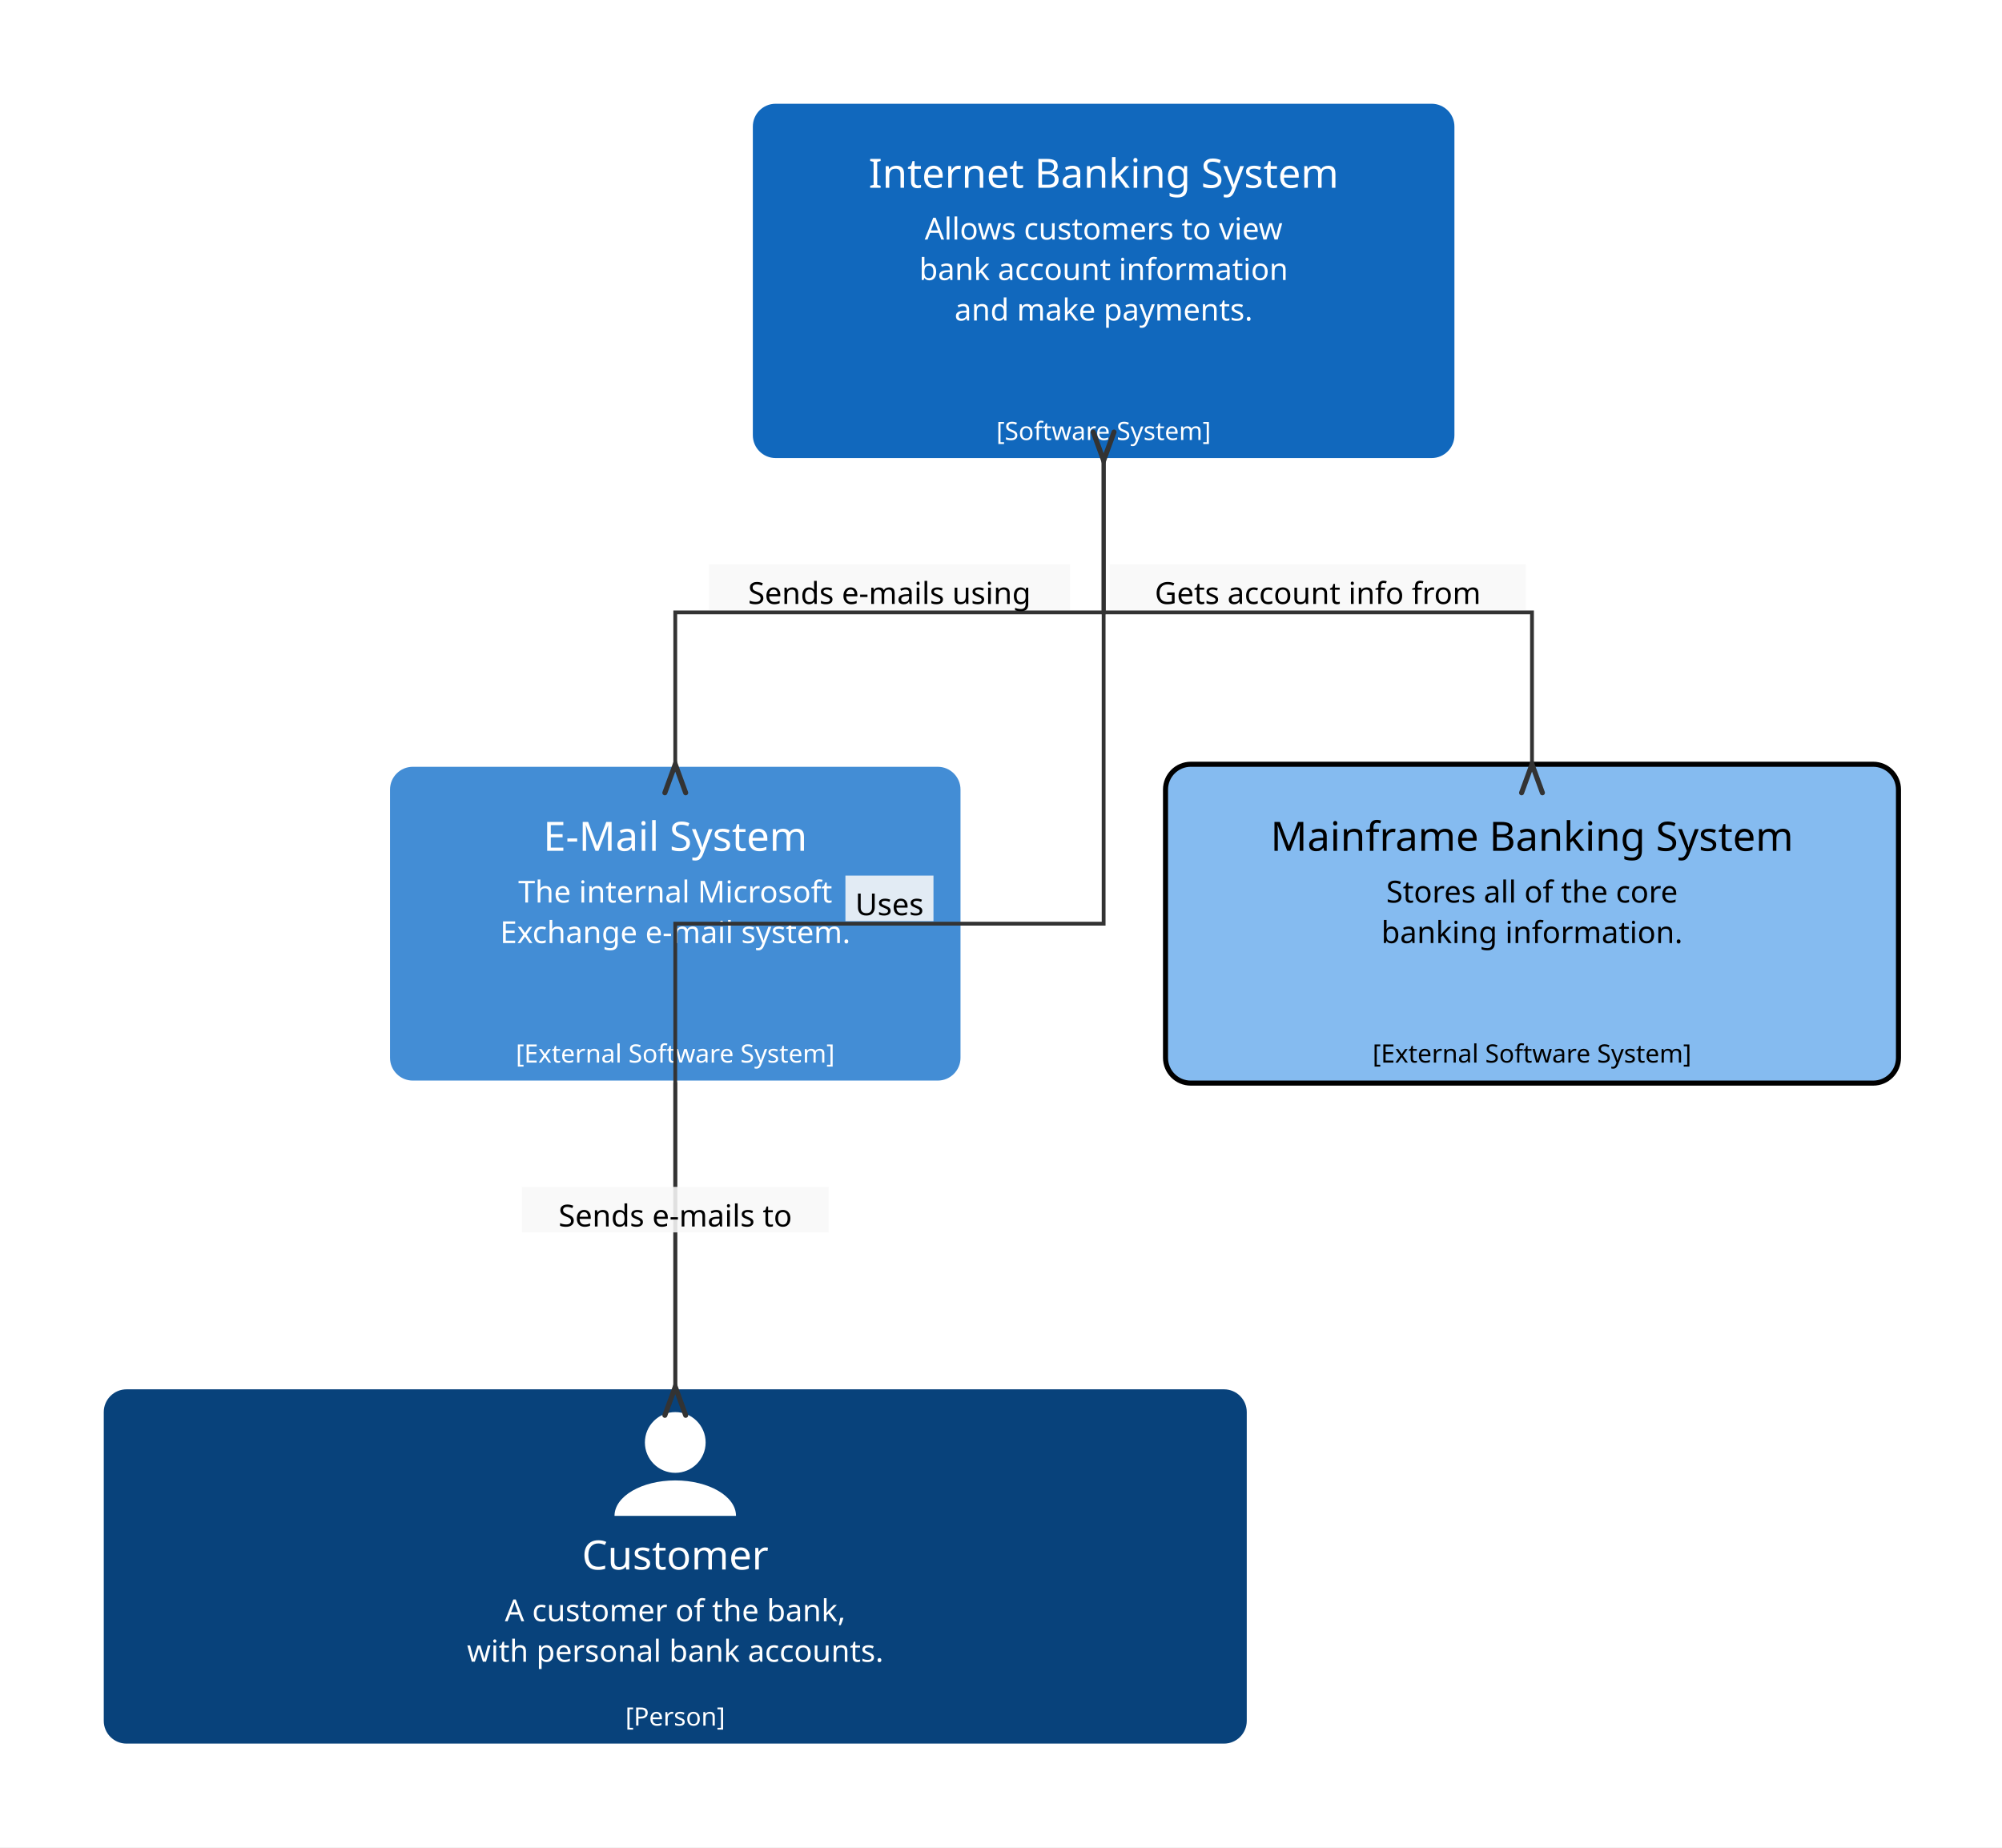
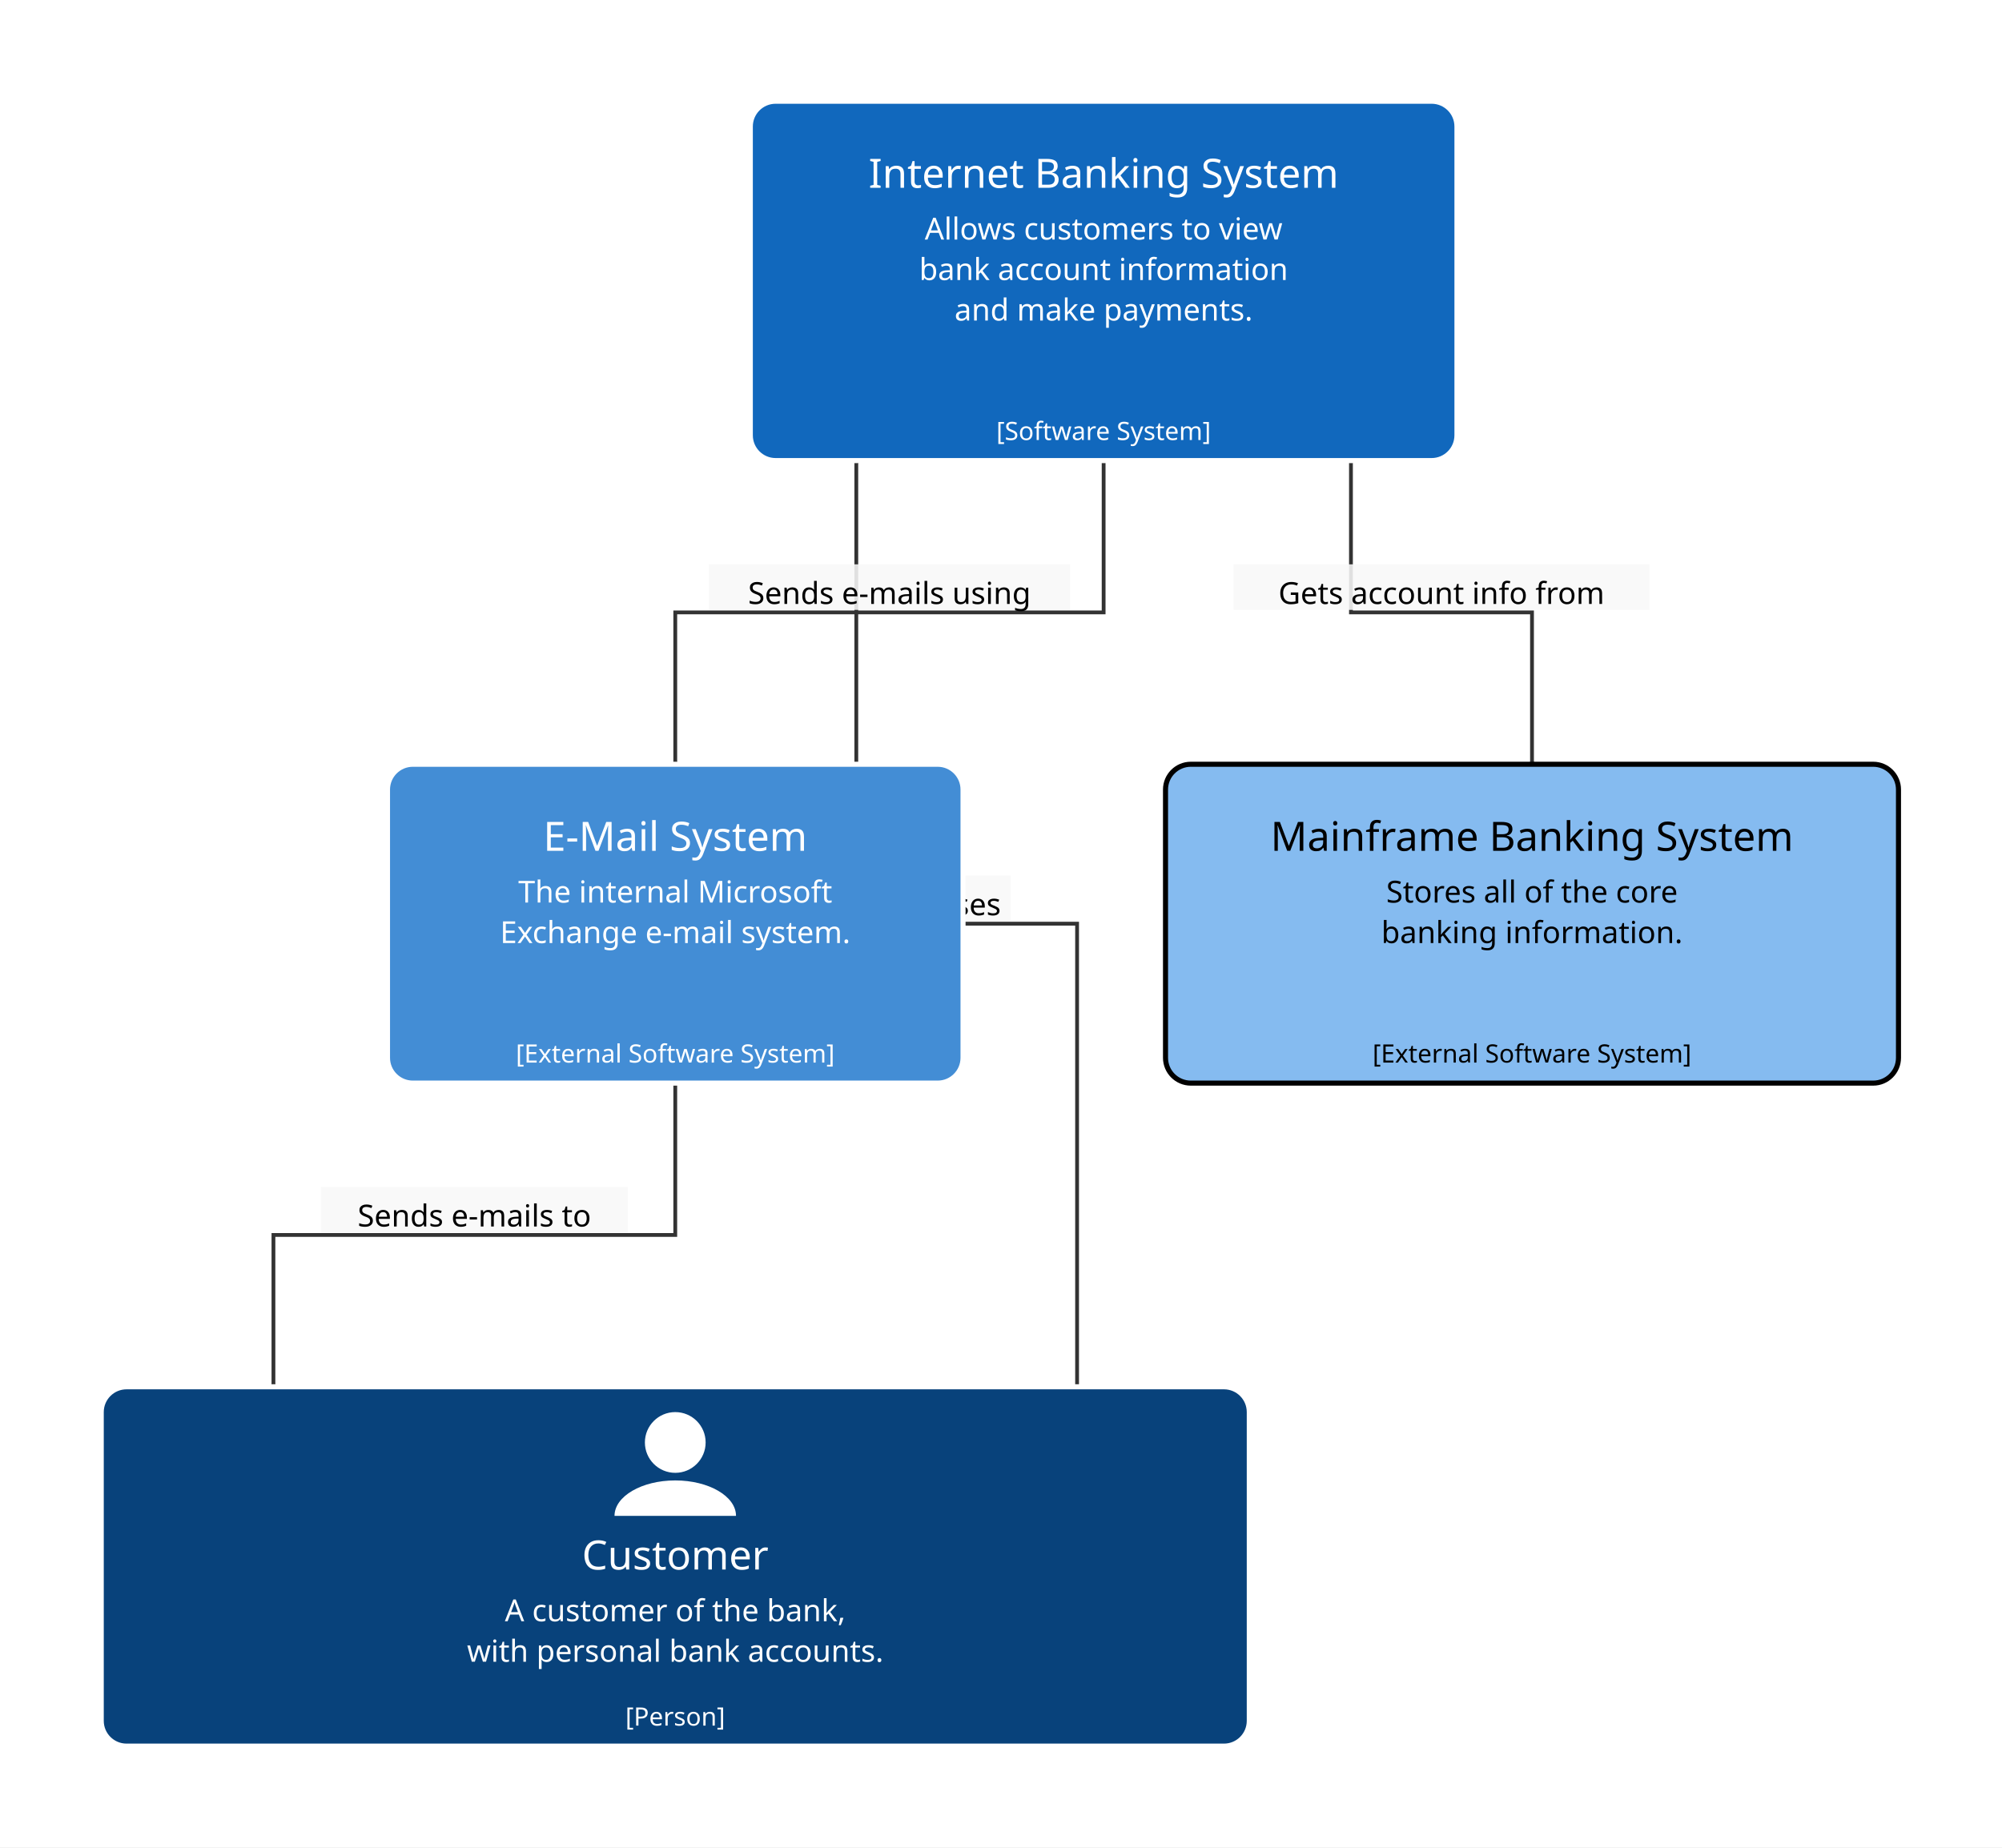
<svg xmlns="http://www.w3.org/2000/svg" width="791" height="730" viewBox="0 0 791 730">
  <rect width="791" height="730" fill="#fff" />
+   <path d="M425.56,548.00L425.56,365.00L338.33,365.00L338.33,182.00" fill="none" stroke="rgb(51,51,51)" stroke-width="1.50" stroke-linecap="round" />
+   <path d="M334.22,170.73L338.33,182.00L342.44,170.73" fill="none" stroke="rgb(51,51,51)" stroke-width="2.00" stroke-linecap="round" />
+   <path d="M364.55,346.00L399.34,346.00L399.34,364.00L364.55,364.00Z" fill="rgba(248,248,248,0.878)" stroke="none" />
+   <text x="381.94" y="357.00" fill="rgb(0,0,0)" font-family="&quot;Nunito&quot;, sans-serif" font-size="12.0" text-anchor="middle" dominant-baseline="central">Uses</text>
+   <path d="M436.05,182.00L436.05,242.00L266.80,242.00L266.80,302.00" fill="none" stroke="rgb(51,51,51)" stroke-width="1.50" stroke-linecap="round" />
+   <path d="M270.91,313.27L266.80,302.00L262.69,313.27" fill="none" stroke="rgb(51,51,51)" stroke-width="2.00" stroke-linecap="round" />
+   <path d="M280.03,223.00L422.82,223.00L422.82,241.00L280.03,241.00Z" fill="rgba(248,248,248,0.878)" stroke="none" />
+   <text x="351.43" y="234.00" fill="rgb(0,0,0)" font-family="&quot;Nunito&quot;, sans-serif" font-size="12.0" text-anchor="middle" dominant-baseline="central">Sends e-mails using</text>
+   <path d="M533.77,182.00L533.77,242.00L605.30,242.00L605.30,302.00" fill="none" stroke="rgb(51,51,51)" stroke-width="1.50" stroke-linecap="round" />
+   <path d="M609.41,313.27L605.30,302.00L601.19,313.27" fill="none" stroke="rgb(51,51,51)" stroke-width="2.00" stroke-linecap="round" />
+   <path d="M487.33,223.00L651.74,223.00L651.74,241.00L487.33,241.00Z" fill="rgba(248,248,248,0.878)" stroke="none" />
+   <text x="569.53" y="234.00" fill="rgb(0,0,0)" font-family="&quot;Nunito&quot;, sans-serif" font-size="12.0" text-anchor="middle" dominant-baseline="central">Gets account info from</text>
+   <path d="M266.80,428.00L266.80,488.00L108.04,488.00L108.04,548.00" fill="none" stroke="rgb(51,51,51)" stroke-width="1.50" stroke-linecap="round" />
+   <path d="M112.15,559.27L108.04,548.00L103.93,559.27" fill="none" stroke="rgb(51,51,51)" stroke-width="2.00" stroke-linecap="round" />
+   <path d="M126.82,469.00L248.02,469.00L248.02,487.00L126.82,487.00Z" fill="rgba(248,248,248,0.878)" stroke="none" />
+   <text x="187.42" y="480.00" fill="rgb(0,0,0)" font-family="&quot;Nunito&quot;, sans-serif" font-size="12.0" text-anchor="middle" dominant-baseline="central">Sends e-mails to</text>
  <path d="M50.00,548.00L483.60,548.00C489.12,548.00 493.60,552.48 493.60,558.00L493.60,680.00C493.60,685.52 489.12,690.00 483.60,690.00L50.00,690.00C44.48,690.00 40.00,685.52 40.00,680.00L40.00,558.00C40.00,552.48 44.48,548.00 50.00,548.00Z" fill="rgb(8,66,123)" stroke="none" />
  <path d="M50.00,548.00L483.60,548.00C489.12,548.00 493.60,552.48 493.60,558.00L493.60,680.00C493.60,685.52 489.12,690.00 483.60,690.00L50.00,690.00C44.48,690.00 40.00,685.52 40.00,680.00L40.00,558.00C40.00,552.48 44.48,548.00 50.00,548.00Z" fill="none" stroke="rgb(255,255,255)" stroke-width="2.00" stroke-linecap="round" />
  <text x="266.80" y="614.00" fill="rgb(255,255,255)" font-family="&quot;Nunito&quot;, sans-serif" font-size="16.0" text-anchor="middle" dominant-baseline="central">Customer</text>
  <path d="M278.80,570.00C278.80,576.63 273.43,582.00 266.80,582.00C260.17,582.00 254.80,576.63 254.80,570.00C254.80,563.37 260.17,558.00 266.80,558.00C273.43,558.00 278.80,563.37 278.80,570.00Z" fill="rgb(255,255,255)" stroke="none" />
  <path d="M242.80,599.00C242.80,591.27 253.55,585.00 266.80,585.00C280.05,585.00 290.80,591.27 290.80,599.00Z" fill="rgb(255,255,255)" stroke="none" />
  <text x="266.80" y="636.00" fill="rgb(255,255,255)" font-family="&quot;Nunito&quot;, sans-serif" font-size="12.0" text-anchor="middle" dominant-baseline="central">A customer of the bank,</text>
  <text x="266.80" y="652.00" fill="rgb(255,255,255)" font-family="&quot;Nunito&quot;, sans-serif" font-size="12.0" text-anchor="middle" dominant-baseline="central">with personal bank accounts.</text>
  <text x="266.80" y="678.00" fill="rgb(255,255,255)" font-family="&quot;Nunito&quot;, sans-serif" font-size="10.0" text-anchor="middle" dominant-baseline="central">[Person]</text>
  <path d="M306.45,40.00L565.65,40.00C571.17,40.00 575.65,44.48 575.65,50.00L575.65,172.00C575.65,177.52 571.17,182.00 565.65,182.00L306.45,182.00C300.93,182.00 296.45,177.52 296.45,172.00L296.45,50.00C296.45,44.48 300.93,40.00 306.45,40.00Z" fill="rgb(17,104,189)" stroke="none" />
  <path d="M306.45,40.00L565.65,40.00C571.17,40.00 575.65,44.48 575.65,50.00L575.65,172.00C575.65,177.52 571.17,182.00 565.65,182.00L306.45,182.00C300.93,182.00 296.45,177.52 296.45,172.00L296.45,50.00C296.45,44.48 300.93,40.00 306.45,40.00Z" fill="none" stroke="rgb(255,255,255)" stroke-width="2.00" stroke-linecap="round" />
  <text x="436.05" y="68.00" fill="rgb(255,255,255)" font-family="&quot;Nunito&quot;, sans-serif" font-size="16.0" text-anchor="middle" dominant-baseline="central">Internet Banking System</text>
  <text x="436.05" y="90.00" fill="rgb(255,255,255)" font-family="&quot;Nunito&quot;, sans-serif" font-size="12.0" text-anchor="middle" dominant-baseline="central">Allows customers to view</text>
  <text x="436.05" y="106.00" fill="rgb(255,255,255)" font-family="&quot;Nunito&quot;, sans-serif" font-size="12.0" text-anchor="middle" dominant-baseline="central">bank account information</text>
  <text x="436.05" y="122.00" fill="rgb(255,255,255)" font-family="&quot;Nunito&quot;, sans-serif" font-size="12.0" text-anchor="middle" dominant-baseline="central">and make payments.</text>
  <text x="436.05" y="170.00" fill="rgb(255,255,255)" font-family="&quot;Nunito&quot;, sans-serif" font-size="10.0" text-anchor="middle" dominant-baseline="central">[Software System]</text>
  <path d="M163.10,302.00L370.50,302.00C376.02,302.00 380.50,306.48 380.50,312.00L380.50,418.00C380.50,423.52 376.02,428.00 370.50,428.00L163.10,428.00C157.58,428.00 153.10,423.52 153.10,418.00L153.10,312.00C153.10,306.48 157.58,302.00 163.10,302.00Z" fill="rgb(67,141,213)" stroke="none" />
  <path d="M163.10,302.00L370.50,302.00C376.02,302.00 380.50,306.48 380.50,312.00L380.50,418.00C380.50,423.52 376.02,428.00 370.50,428.00L163.10,428.00C157.58,428.00 153.10,423.52 153.10,418.00L153.10,312.00C153.10,306.48 157.58,302.00 163.10,302.00Z" fill="none" stroke="rgb(255,255,255)" stroke-width="2.00" stroke-linecap="round" />
  <text x="266.80" y="330.00" fill="rgb(255,255,255)" font-family="&quot;Nunito&quot;, sans-serif" font-size="16.0" text-anchor="middle" dominant-baseline="central">E-Mail System</text>
  <text x="266.80" y="352.00" fill="rgb(255,255,255)" font-family="&quot;Nunito&quot;, sans-serif" font-size="12.0" text-anchor="middle" dominant-baseline="central">The internal Microsoft</text>
  <text x="266.80" y="368.00" fill="rgb(255,255,255)" font-family="&quot;Nunito&quot;, sans-serif" font-size="12.0" text-anchor="middle" dominant-baseline="central">Exchange e-mail system.</text>
  <text x="266.80" y="416.00" fill="rgb(255,255,255)" font-family="&quot;Nunito&quot;, sans-serif" font-size="10.0" text-anchor="middle" dominant-baseline="central">[External Software System]</text>
  <path d="M470.50,302.00L740.10,302.00C745.62,302.00 750.10,306.48 750.10,312.00L750.10,418.00C750.10,423.52 745.62,428.00 740.10,428.00L470.50,428.00C464.98,428.00 460.50,423.52 460.50,418.00L460.50,312.00C460.50,306.48 464.98,302.00 470.50,302.00Z" fill="rgb(133,187,240)" stroke="none" />
  <path d="M470.50,302.00L740.10,302.00C745.62,302.00 750.10,306.48 750.10,312.00L750.10,418.00C750.10,423.52 745.62,428.00 740.10,428.00L470.50,428.00C464.98,428.00 460.50,423.52 460.50,418.00L460.50,312.00C460.50,306.48 464.98,302.00 470.50,302.00Z" fill="none" stroke="rgb(0,0,0)" stroke-width="2.00" stroke-linecap="round" />
  <text x="605.30" y="330.00" fill="rgb(0,0,0)" font-family="&quot;Nunito&quot;, sans-serif" font-size="16.0" text-anchor="middle" dominant-baseline="central">Mainframe Banking System</text>
  <text x="605.30" y="352.00" fill="rgb(0,0,0)" font-family="&quot;Nunito&quot;, sans-serif" font-size="12.0" text-anchor="middle" dominant-baseline="central">Stores all of the core</text>
  <text x="605.30" y="368.00" fill="rgb(0,0,0)" font-family="&quot;Nunito&quot;, sans-serif" font-size="12.0" text-anchor="middle" dominant-baseline="central">banking information.</text>
  <text x="605.30" y="416.00" fill="rgb(0,0,0)" font-family="&quot;Nunito&quot;, sans-serif" font-size="10.0" text-anchor="middle" dominant-baseline="central">[External Software System]</text>
-   <path d="M266.80,548.00L266.80,365.00L436.05,365.00L436.05,182.00" fill="none" stroke="rgb(51,51,51)" stroke-width="1.50" stroke-linecap="round" />
-   <path d="M431.94,170.73L436.05,182.00L440.16,170.73" fill="none" stroke="rgb(51,51,51)" stroke-width="2.00" stroke-linecap="round" />
-   <path d="M334.03,346.00L368.82,346.00L368.82,364.00L334.03,364.00Z" fill="rgba(248,248,248,0.878)" stroke="none" />
-   <text x="351.43" y="357.00" fill="rgb(0,0,0)" font-family="&quot;Nunito&quot;, sans-serif" font-size="12.0" text-anchor="middle" dominant-baseline="central">Uses</text>
-   <path d="M436.05,182.00L436.05,242.00L266.80,242.00L266.80,302.00" fill="none" stroke="rgb(51,51,51)" stroke-width="1.50" stroke-linecap="round" />
-   <path d="M270.91,313.27L266.80,302.00L262.69,313.27" fill="none" stroke="rgb(51,51,51)" stroke-width="2.00" stroke-linecap="round" />
-   <path d="M280.03,223.00L422.82,223.00L422.82,241.00L280.03,241.00Z" fill="rgba(248,248,248,0.878)" stroke="none" />
-   <text x="351.43" y="234.00" fill="rgb(0,0,0)" font-family="&quot;Nunito&quot;, sans-serif" font-size="12.0" text-anchor="middle" dominant-baseline="central">Sends e-mails using</text>
-   <path d="M436.05,182.00L436.05,242.00L605.30,242.00L605.30,302.00" fill="none" stroke="rgb(51,51,51)" stroke-width="1.50" stroke-linecap="round" />
-   <path d="M609.41,313.27L605.30,302.00L601.19,313.27" fill="none" stroke="rgb(51,51,51)" stroke-width="2.00" stroke-linecap="round" />
-   <path d="M438.47,223.00L602.88,223.00L602.88,241.00L438.47,241.00Z" fill="rgba(248,248,248,0.878)" stroke="none" />
-   <text x="520.67" y="234.00" fill="rgb(0,0,0)" font-family="&quot;Nunito&quot;, sans-serif" font-size="12.0" text-anchor="middle" dominant-baseline="central">Gets account info from</text>
-   <path d="M266.80,428.00L266.80,548.00" fill="none" stroke="rgb(51,51,51)" stroke-width="1.50" stroke-linecap="round" />
-   <path d="M270.91,559.27L266.80,548.00L262.69,559.27" fill="none" stroke="rgb(51,51,51)" stroke-width="2.00" stroke-linecap="round" />
-   <path d="M206.20,469.00L327.40,469.00L327.40,487.00L206.20,487.00Z" fill="rgba(248,248,248,0.878)" stroke="none" />
-   <text x="266.80" y="480.00" fill="rgb(0,0,0)" font-family="&quot;Nunito&quot;, sans-serif" font-size="12.0" text-anchor="middle" dominant-baseline="central">Sends e-mails to</text>
</svg>
